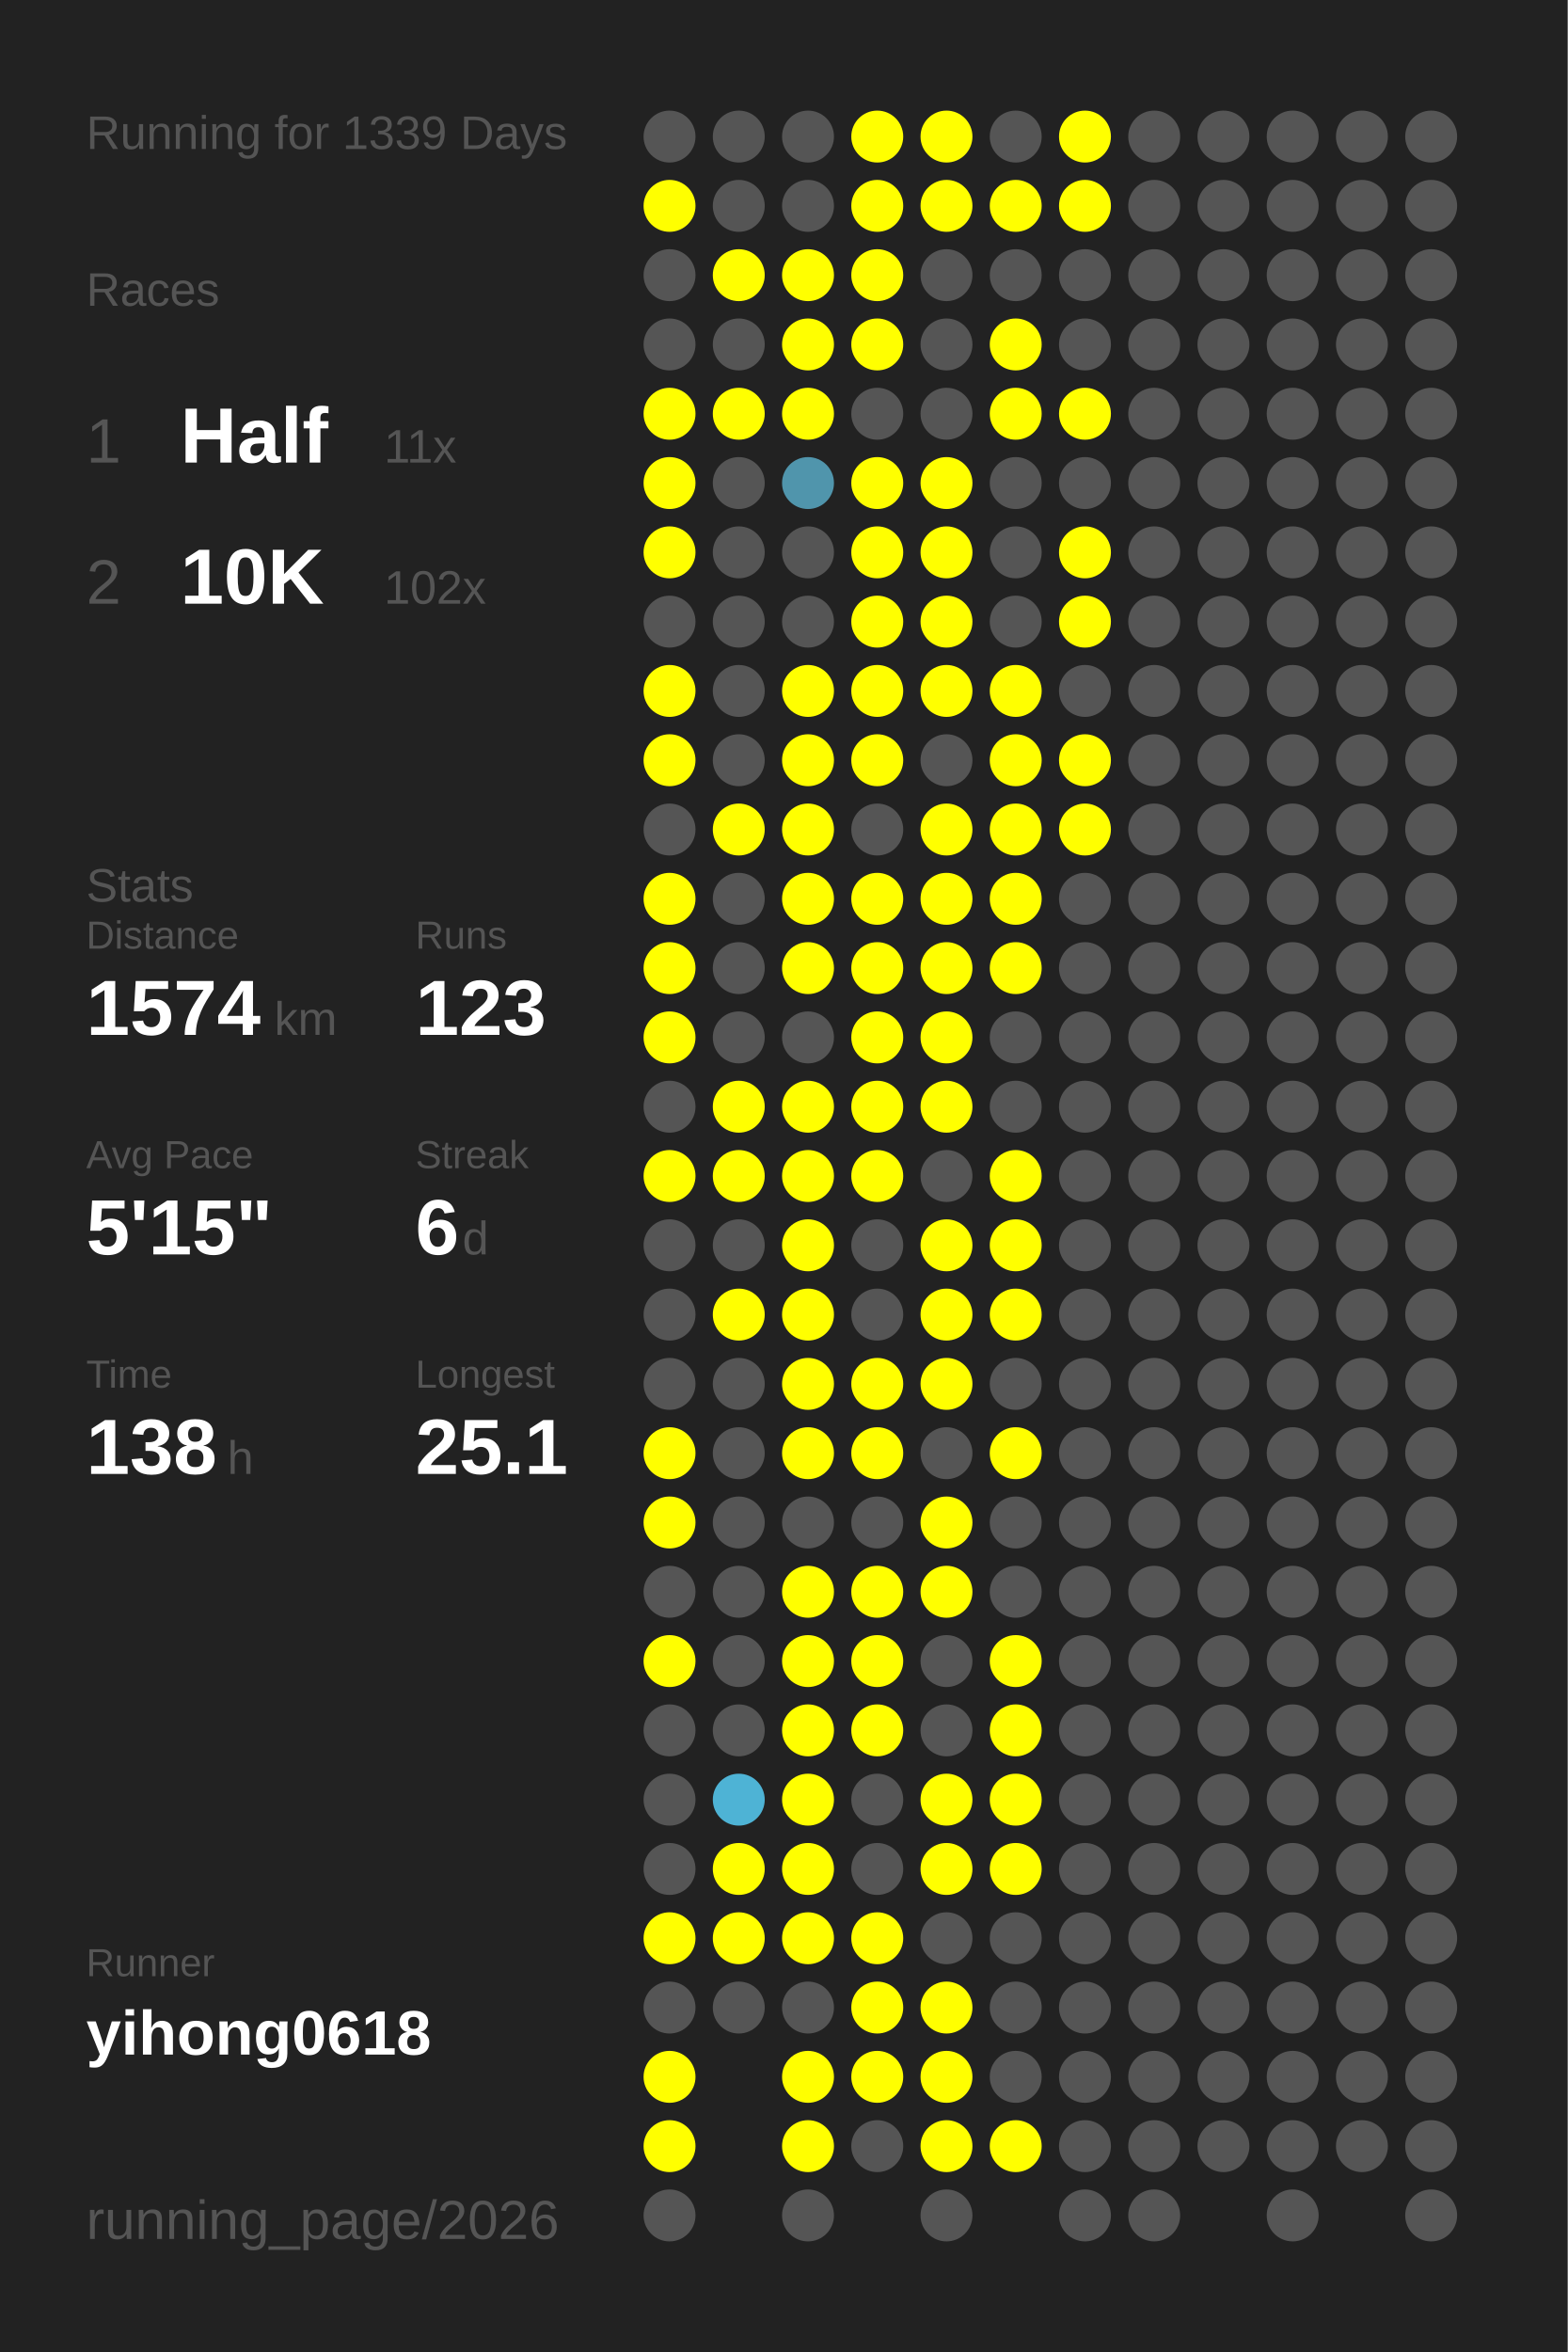
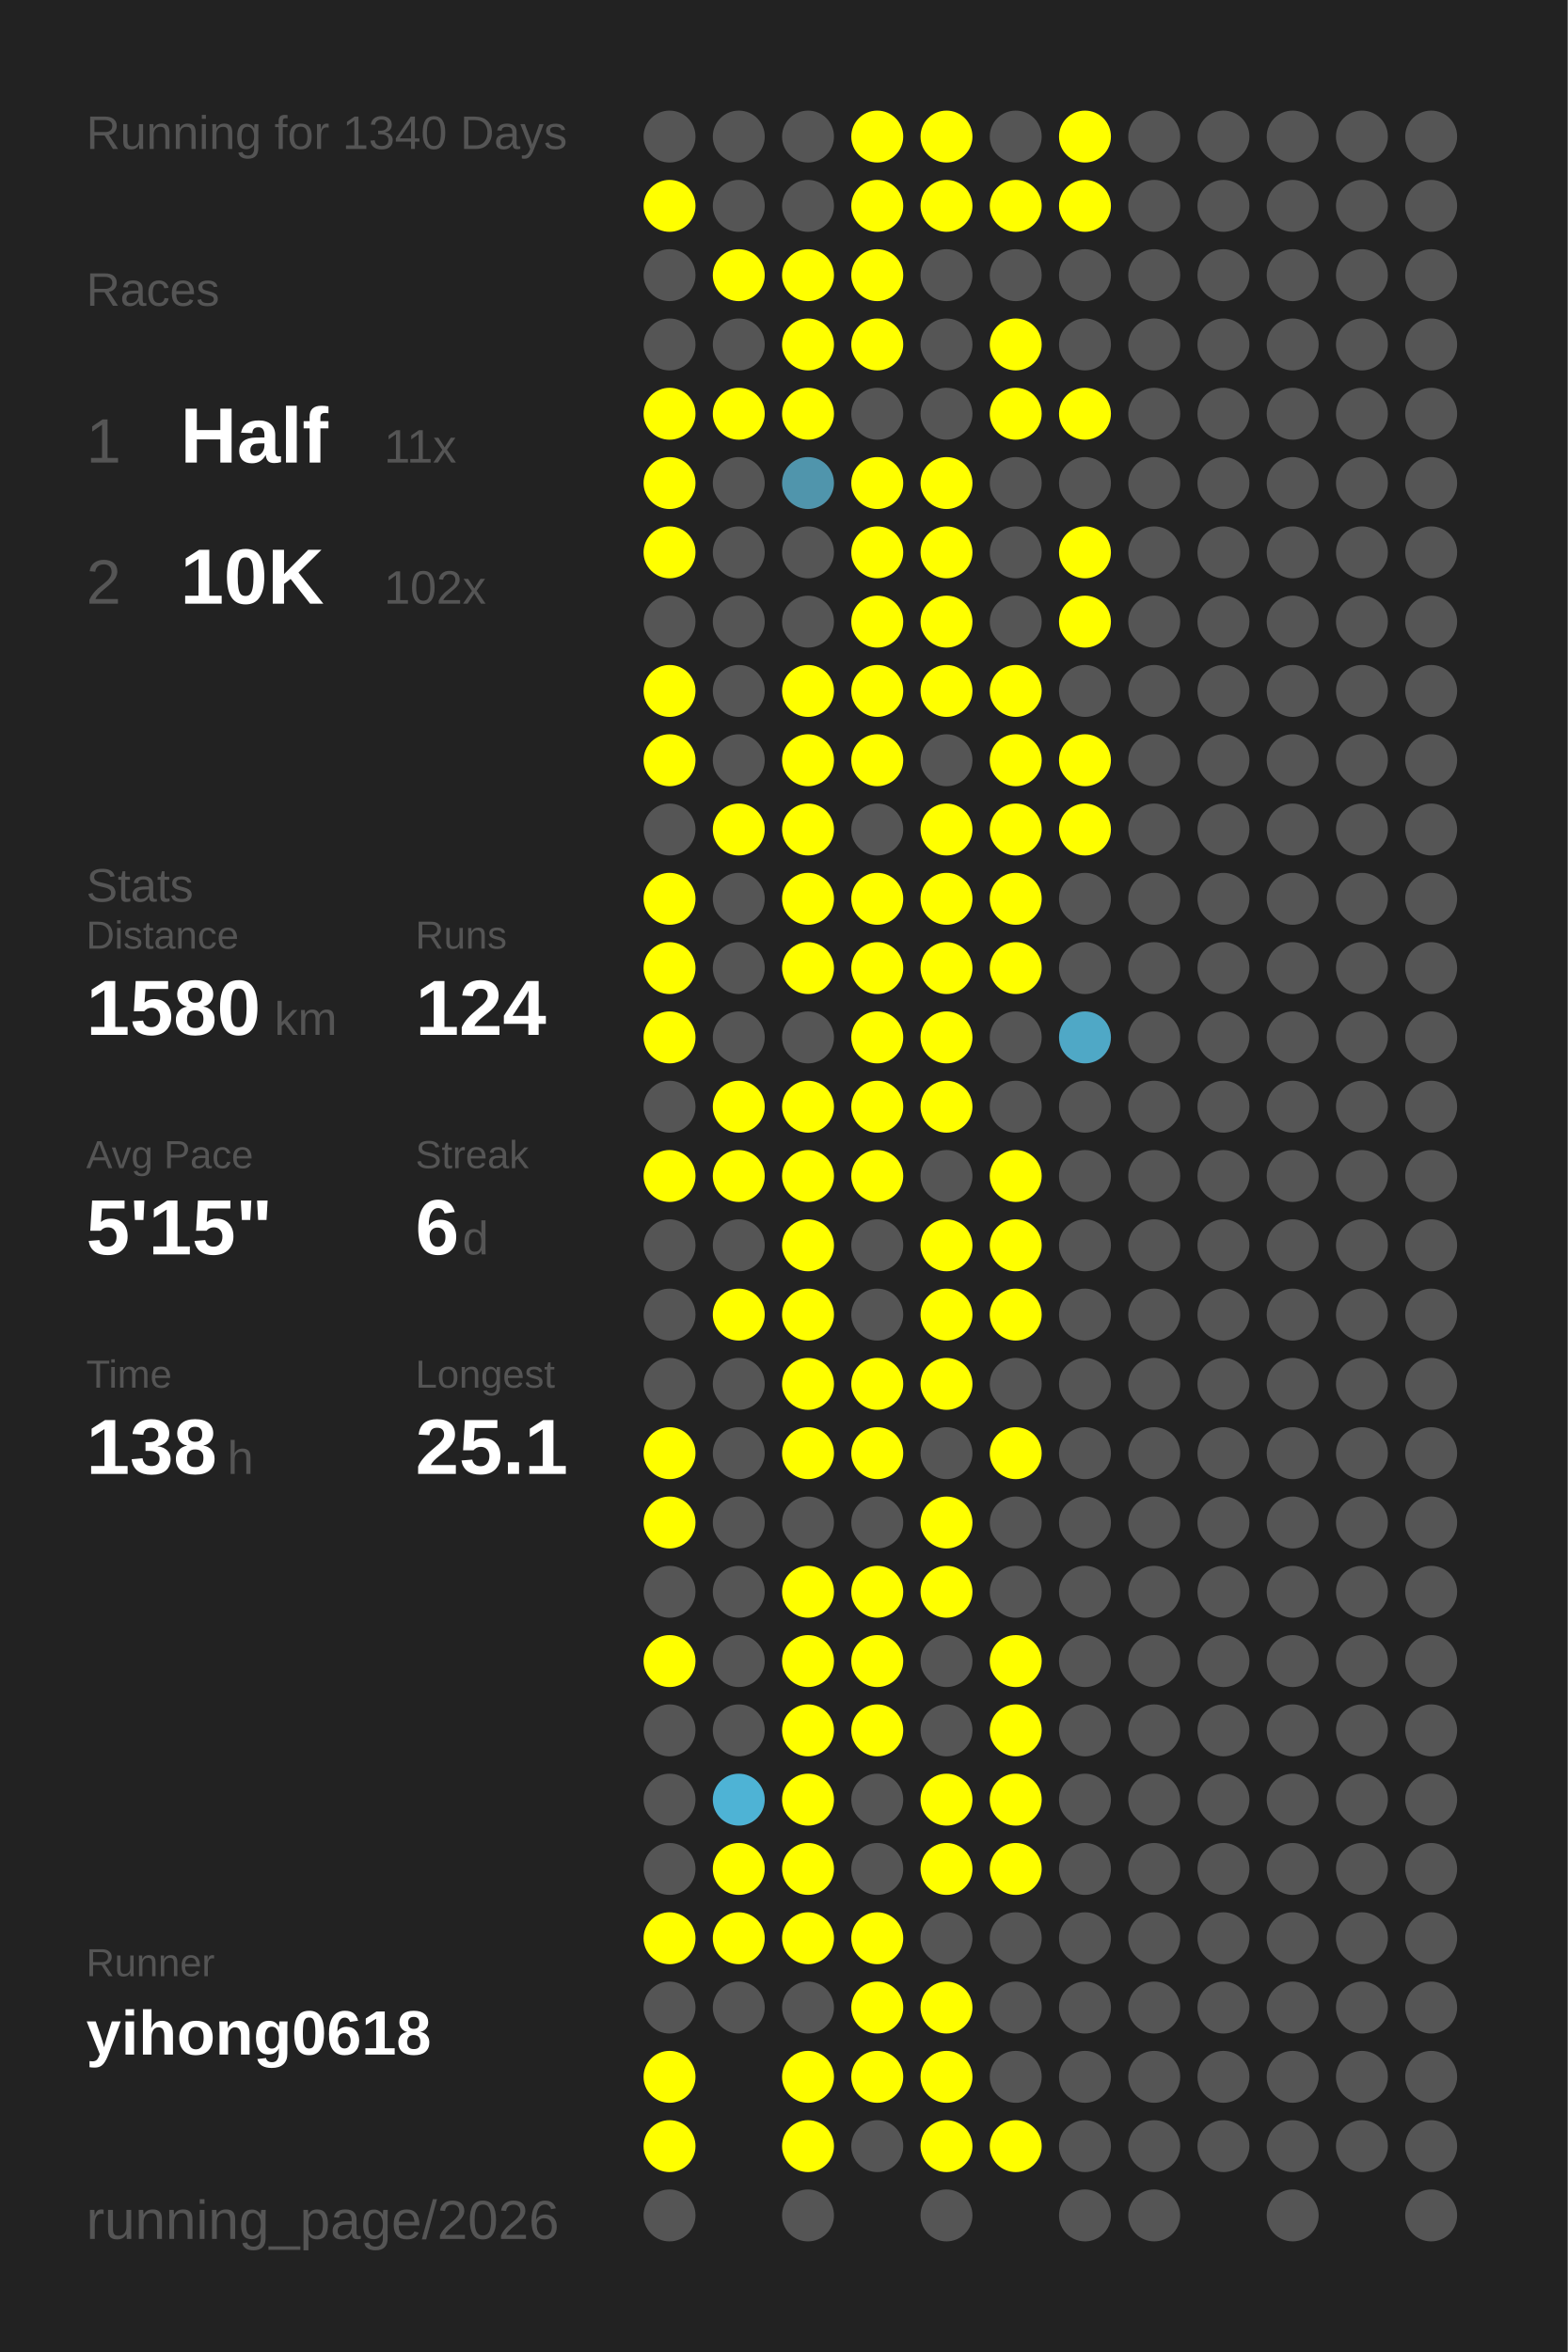
<svg xmlns="http://www.w3.org/2000/svg" baseProfile="full" height="300mm" version="1.1" viewBox="0,0,200,300" width="200mm">
  <defs />
  <rect fill="#222222" height="300" width="200" x="0" y="0" />
-   <text fill="#555555" style="font-size:6px; font-family:Arial;" x="11" y="19">Running for 1339 Days</text>
+   <text fill="#555555" style="font-size:6px; font-family:Arial;" x="11" y="19">Running for 1340 Days</text>
  <text fill="#555555" style="font-size:6px; font-family:Arial;" x="11" y="39">Races</text>
  <text fill="#555555" style="font-size:8px; font-family:Arial;" x="11" y="59">1</text>
  <text fill="#FFFFFF" style="font-size:10px; font-family:Arial; font-weight:bold;" x="23" y="59">Half</text>
  <text fill="#555555" style="font-size:6px; font-family:Arial;" x="49" y="59">11x</text>
  <text fill="#555555" style="font-size:8px; font-family:Arial;" x="11" y="77">2</text>
  <text fill="#FFFFFF" style="font-size:10px; font-family:Arial; font-weight:bold;" x="23" y="77">10K</text>
  <text fill="#555555" style="font-size:6px; font-family:Arial;" x="49" y="77">102x</text>
  <text fill="#555555" style="font-size:6px; font-family:Arial;" x="11" y="115">Stats</text>
  <text fill="#555555" style="font-size:5px; font-family:Arial;" x="11" y="121">Distance</text>
-   <text fill="#FFFFFF" style="font-size:10px; font-family:Arial; font-weight:bold;" x="11" y="132">1574</text>
+   <text fill="#FFFFFF" style="font-size:10px; font-family:Arial; font-weight:bold;" x="11" y="132">1580</text>
  <text fill="#555555" style="font-size:6px; font-family:Arial;" x="35" y="132">km</text>
  <text fill="#555555" style="font-size:5px; font-family:Arial;" x="53" y="121">Runs</text>
-   <text fill="#FFFFFF" style="font-size:10px; font-family:Arial; font-weight:bold;" x="53" y="132">123</text>
+   <text fill="#FFFFFF" style="font-size:10px; font-family:Arial; font-weight:bold;" x="53" y="132">124</text>
  <text fill="#555555" style="font-size:5px; font-family:Arial;" x="11" y="149">Avg Pace</text>
  <text fill="#FFFFFF" style="font-size:10px; font-family:Arial; font-weight:bold;" x="11" y="160">5'15"</text>
  <text fill="#555555" style="font-size:5px; font-family:Arial;" x="53" y="149">Streak</text>
  <text fill="#FFFFFF" style="font-size:10px; font-family:Arial; font-weight:bold;" x="53" y="160">6</text>
  <text fill="#555555" style="font-size:6px; font-family:Arial;" x="59" y="160">d</text>
  <text fill="#555555" style="font-size:5px; font-family:Arial;" x="11" y="177">Time</text>
  <text fill="#FFFFFF" style="font-size:10px; font-family:Arial; font-weight:bold;" x="11" y="188">138</text>
  <text fill="#555555" style="font-size:6px; font-family:Arial;" x="29" y="188">h</text>
  <text fill="#555555" style="font-size:5px; font-family:Arial;" x="53" y="177">Longest</text>
  <text fill="#FFFFFF" style="font-size:10px; font-family:Arial; font-weight:bold;" x="53" y="188">25.1</text>
  <text fill="#555555" style="font-size:5px; font-family:Arial;" x="11" y="252.065">Runner</text>
  <text fill="#FFFFFF" style="font-size:8px; font-family:Arial; font-weight:bold;" x="11" y="262.065">yihong0618</text>
  <text fill="#555555" style="font-size:7px; font-family:Arial;" x="11" y="285.581">running_page/2026</text>
  <circle cx="85.417" cy="17.419" fill="#555555" r="3.312" />
  <circle cx="85.417" cy="26.258" fill="#FFFF00" r="3.312" />
  <circle cx="85.417" cy="35.097" fill="#555555" r="3.312" />
  <circle cx="85.417" cy="43.935" fill="#555555" r="3.312" />
  <circle cx="85.417" cy="52.774" fill="#FFFF00" r="3.312" />
  <circle cx="85.417" cy="61.613" fill="#FFFF00" r="3.312" />
  <circle cx="85.417" cy="70.452" fill="#FFFF00" r="3.312" />
  <circle cx="85.417" cy="79.29" fill="#555555" r="3.312" />
  <circle cx="85.417" cy="88.129" fill="#FFFF00" r="3.312" />
  <circle cx="85.417" cy="96.968" fill="#FFFF00" r="3.312" />
  <circle cx="85.417" cy="105.806" fill="#555555" r="3.312" />
  <circle cx="85.417" cy="114.645" fill="#FFFF00" r="3.312" />
  <circle cx="85.417" cy="123.484" fill="#FFFF00" r="3.312" />
  <circle cx="85.417" cy="132.323" fill="#FFFF00" r="3.312" />
  <circle cx="85.417" cy="141.161" fill="#555555" r="3.312" />
  <circle cx="85.417" cy="150" fill="#FFFF00" r="3.312" />
  <circle cx="85.417" cy="158.839" fill="#555555" r="3.312" />
  <circle cx="85.417" cy="167.677" fill="#555555" r="3.312" />
  <circle cx="85.417" cy="176.516" fill="#555555" r="3.312" />
  <circle cx="85.417" cy="185.355" fill="#FFFF00" r="3.312" />
  <circle cx="85.417" cy="194.194" fill="#FFFF00" r="3.312" />
  <circle cx="85.417" cy="203.032" fill="#555555" r="3.312" />
  <circle cx="85.417" cy="211.871" fill="#FFFF00" r="3.312" />
  <circle cx="85.417" cy="220.71" fill="#555555" r="3.312" />
  <circle cx="85.417" cy="229.548" fill="#555555" r="3.312" />
  <circle cx="85.417" cy="238.387" fill="#555555" r="3.312" />
  <circle cx="85.417" cy="247.226" fill="#FFFF00" r="3.312" />
  <circle cx="85.417" cy="256.065" fill="#555555" r="3.312" />
  <circle cx="85.417" cy="264.903" fill="#FFFF00" r="3.312" />
  <circle cx="85.417" cy="273.742" fill="#FFFF00" r="3.312" />
  <circle cx="85.417" cy="282.581" fill="#555555" r="3.312" />
  <circle cx="94.25" cy="17.419" fill="#555555" r="3.312" />
  <circle cx="94.25" cy="26.258" fill="#555555" r="3.312" />
  <circle cx="94.25" cy="35.097" fill="#FFFF00" r="3.312" />
  <circle cx="94.25" cy="43.935" fill="#555555" r="3.312" />
  <circle cx="94.25" cy="52.774" fill="#FFFF00" r="3.312" />
  <circle cx="94.25" cy="61.613" fill="#555555" r="3.312" />
  <circle cx="94.25" cy="70.452" fill="#555555" r="3.312" />
  <circle cx="94.25" cy="79.29" fill="#555555" r="3.312" />
  <circle cx="94.25" cy="88.129" fill="#555555" r="3.312" />
  <circle cx="94.25" cy="96.968" fill="#555555" r="3.312" />
  <circle cx="94.25" cy="105.806" fill="#FFFF00" r="3.312" />
  <circle cx="94.25" cy="114.645" fill="#555555" r="3.312" />
  <circle cx="94.25" cy="123.484" fill="#555555" r="3.312" />
  <circle cx="94.25" cy="132.323" fill="#555555" r="3.312" />
  <circle cx="94.25" cy="141.161" fill="#FFFF00" r="3.312" />
  <circle cx="94.25" cy="150" fill="#FFFF00" r="3.312" />
  <circle cx="94.25" cy="158.839" fill="#555555" r="3.312" />
  <circle cx="94.25" cy="167.677" fill="#FFFF00" r="3.312" />
  <circle cx="94.25" cy="176.516" fill="#555555" r="3.312" />
  <circle cx="94.25" cy="185.355" fill="#555555" r="3.312" />
  <circle cx="94.25" cy="194.194" fill="#555555" r="3.312" />
  <circle cx="94.25" cy="203.032" fill="#555555" r="3.312" />
  <circle cx="94.25" cy="211.871" fill="#555555" r="3.312" />
  <circle cx="94.25" cy="220.71" fill="#555555" r="3.312" />
  <circle cx="94.25" cy="229.548" fill="#4eb3d5" r="3.312" />
  <circle cx="94.25" cy="238.387" fill="#FFFF00" r="3.312" />
  <circle cx="94.25" cy="247.226" fill="#FFFF00" r="3.312" />
  <circle cx="94.25" cy="256.065" fill="#555555" r="3.312" />
  <circle cx="103.083" cy="17.419" fill="#555555" r="3.312" />
  <circle cx="103.083" cy="26.258" fill="#555555" r="3.312" />
  <circle cx="103.083" cy="35.097" fill="#FFFF00" r="3.312" />
  <circle cx="103.083" cy="43.935" fill="#FFFF00" r="3.312" />
  <circle cx="103.083" cy="52.774" fill="#FFFF00" r="3.312" />
  <circle cx="103.083" cy="61.613" fill="#5095ac" r="3.312" />
  <circle cx="103.083" cy="70.452" fill="#555555" r="3.312" />
  <circle cx="103.083" cy="79.29" fill="#555555" r="3.312" />
  <circle cx="103.083" cy="88.129" fill="#FFFF00" r="3.312" />
  <circle cx="103.083" cy="96.968" fill="#FFFF00" r="3.312" />
  <circle cx="103.083" cy="105.806" fill="#FFFF00" r="3.312" />
  <circle cx="103.083" cy="114.645" fill="#FFFF00" r="3.312" />
  <circle cx="103.083" cy="123.484" fill="#FFFF00" r="3.312" />
  <circle cx="103.083" cy="132.323" fill="#555555" r="3.312" />
  <circle cx="103.083" cy="141.161" fill="#FFFF00" r="3.312" />
  <circle cx="103.083" cy="150" fill="#FFFF00" r="3.312" />
  <circle cx="103.083" cy="158.839" fill="#FFFF00" r="3.312" />
  <circle cx="103.083" cy="167.677" fill="#FFFF00" r="3.312" />
  <circle cx="103.083" cy="176.516" fill="#FFFF00" r="3.312" />
  <circle cx="103.083" cy="185.355" fill="#FFFF00" r="3.312" />
  <circle cx="103.083" cy="194.194" fill="#555555" r="3.312" />
  <circle cx="103.083" cy="203.032" fill="#FFFF00" r="3.312" />
  <circle cx="103.083" cy="211.871" fill="#FFFF00" r="3.312" />
  <circle cx="103.083" cy="220.71" fill="#FFFF00" r="3.312" />
  <circle cx="103.083" cy="229.548" fill="#FFFF00" r="3.312" />
  <circle cx="103.083" cy="238.387" fill="#FFFF00" r="3.312" />
  <circle cx="103.083" cy="247.226" fill="#FFFF00" r="3.312" />
  <circle cx="103.083" cy="256.065" fill="#555555" r="3.312" />
  <circle cx="103.083" cy="264.903" fill="#FFFF00" r="3.312" />
  <circle cx="103.083" cy="273.742" fill="#FFFF00" r="3.312" />
  <circle cx="103.083" cy="282.581" fill="#555555" r="3.312" />
  <circle cx="111.917" cy="17.419" fill="#FFFF00" r="3.312" />
  <circle cx="111.917" cy="26.258" fill="#FFFF00" r="3.312" />
  <circle cx="111.917" cy="35.097" fill="#FFFF00" r="3.312" />
  <circle cx="111.917" cy="43.935" fill="#FFFF00" r="3.312" />
  <circle cx="111.917" cy="52.774" fill="#555555" r="3.312" />
  <circle cx="111.917" cy="61.613" fill="#FFFF00" r="3.312" />
  <circle cx="111.917" cy="70.452" fill="#FFFF00" r="3.312" />
  <circle cx="111.917" cy="79.29" fill="#FFFF00" r="3.312" />
  <circle cx="111.917" cy="88.129" fill="#FFFF00" r="3.312" />
  <circle cx="111.917" cy="96.968" fill="#FFFF00" r="3.312" />
  <circle cx="111.917" cy="105.806" fill="#555555" r="3.312" />
  <circle cx="111.917" cy="114.645" fill="#FFFF00" r="3.312" />
  <circle cx="111.917" cy="123.484" fill="#FFFF00" r="3.312" />
  <circle cx="111.917" cy="132.323" fill="#FFFF00" r="3.312" />
  <circle cx="111.917" cy="141.161" fill="#FFFF00" r="3.312" />
  <circle cx="111.917" cy="150" fill="#FFFF00" r="3.312" />
  <circle cx="111.917" cy="158.839" fill="#555555" r="3.312" />
  <circle cx="111.917" cy="167.677" fill="#555555" r="3.312" />
  <circle cx="111.917" cy="176.516" fill="#FFFF00" r="3.312" />
  <circle cx="111.917" cy="185.355" fill="#FFFF00" r="3.312" />
  <circle cx="111.917" cy="194.194" fill="#555555" r="3.312" />
  <circle cx="111.917" cy="203.032" fill="#FFFF00" r="3.312" />
  <circle cx="111.917" cy="211.871" fill="#FFFF00" r="3.312" />
  <circle cx="111.917" cy="220.71" fill="#FFFF00" r="3.312" />
  <circle cx="111.917" cy="229.548" fill="#555555" r="3.312" />
  <circle cx="111.917" cy="238.387" fill="#555555" r="3.312" />
  <circle cx="111.917" cy="247.226" fill="#FFFF00" r="3.312" />
  <circle cx="111.917" cy="256.065" fill="#FFFF00" r="3.312" />
  <circle cx="111.917" cy="264.903" fill="#FFFF00" r="3.312" />
  <circle cx="111.917" cy="273.742" fill="#555555" r="3.312" />
  <circle cx="120.75" cy="17.419" fill="#FFFF00" r="3.312" />
  <circle cx="120.75" cy="26.258" fill="#FFFF00" r="3.312" />
  <circle cx="120.75" cy="35.097" fill="#555555" r="3.312" />
  <circle cx="120.75" cy="43.935" fill="#555555" r="3.312" />
  <circle cx="120.75" cy="52.774" fill="#555555" r="3.312" />
  <circle cx="120.75" cy="61.613" fill="#FFFF00" r="3.312" />
  <circle cx="120.75" cy="70.452" fill="#FFFF00" r="3.312" />
  <circle cx="120.75" cy="79.29" fill="#FFFF00" r="3.312" />
  <circle cx="120.75" cy="88.129" fill="#FFFF00" r="3.312" />
  <circle cx="120.75" cy="96.968" fill="#555555" r="3.312" />
  <circle cx="120.75" cy="105.806" fill="#FFFF00" r="3.312" />
  <circle cx="120.75" cy="114.645" fill="#FFFF00" r="3.312" />
  <circle cx="120.75" cy="123.484" fill="#FFFF00" r="3.312" />
  <circle cx="120.75" cy="132.323" fill="#FFFF00" r="3.312" />
  <circle cx="120.75" cy="141.161" fill="#FFFF00" r="3.312" />
  <circle cx="120.75" cy="150" fill="#555555" r="3.312" />
  <circle cx="120.75" cy="158.839" fill="#FFFF00" r="3.312" />
  <circle cx="120.75" cy="167.677" fill="#FFFF00" r="3.312" />
  <circle cx="120.75" cy="176.516" fill="#FFFF00" r="3.312" />
  <circle cx="120.75" cy="185.355" fill="#555555" r="3.312" />
  <circle cx="120.75" cy="194.194" fill="#FFFF00" r="3.312" />
  <circle cx="120.75" cy="203.032" fill="#FFFF00" r="3.312" />
  <circle cx="120.75" cy="211.871" fill="#555555" r="3.312" />
  <circle cx="120.75" cy="220.71" fill="#555555" r="3.312" />
  <circle cx="120.75" cy="229.548" fill="#FFFF00" r="3.312" />
  <circle cx="120.75" cy="238.387" fill="#FFFF00" r="3.312" />
  <circle cx="120.75" cy="247.226" fill="#555555" r="3.312" />
  <circle cx="120.75" cy="256.065" fill="#FFFF00" r="3.312" />
  <circle cx="120.75" cy="264.903" fill="#FFFF00" r="3.312" />
  <circle cx="120.75" cy="273.742" fill="#FFFF00" r="3.312" />
  <circle cx="120.75" cy="282.581" fill="#555555" r="3.312" />
  <circle cx="129.583" cy="17.419" fill="#555555" r="3.312" />
  <circle cx="129.583" cy="26.258" fill="#FFFF00" r="3.312" />
  <circle cx="129.583" cy="35.097" fill="#555555" r="3.312" />
  <circle cx="129.583" cy="43.935" fill="#FFFF00" r="3.312" />
  <circle cx="129.583" cy="52.774" fill="#FFFF00" r="3.312" />
  <circle cx="129.583" cy="61.613" fill="#555555" r="3.312" />
  <circle cx="129.583" cy="70.452" fill="#555555" r="3.312" />
  <circle cx="129.583" cy="79.29" fill="#555555" r="3.312" />
  <circle cx="129.583" cy="88.129" fill="#FFFF00" r="3.312" />
  <circle cx="129.583" cy="96.968" fill="#FFFF00" r="3.312" />
  <circle cx="129.583" cy="105.806" fill="#FFFF00" r="3.312" />
  <circle cx="129.583" cy="114.645" fill="#FFFF00" r="3.312" />
  <circle cx="129.583" cy="123.484" fill="#FFFF00" r="3.312" />
  <circle cx="129.583" cy="132.323" fill="#555555" r="3.312" />
  <circle cx="129.583" cy="141.161" fill="#555555" r="3.312" />
  <circle cx="129.583" cy="150" fill="#FFFF00" r="3.312" />
  <circle cx="129.583" cy="158.839" fill="#FFFF00" r="3.312" />
  <circle cx="129.583" cy="167.677" fill="#FFFF00" r="3.312" />
  <circle cx="129.583" cy="176.516" fill="#555555" r="3.312" />
  <circle cx="129.583" cy="185.355" fill="#FFFF00" r="3.312" />
  <circle cx="129.583" cy="194.194" fill="#555555" r="3.312" />
  <circle cx="129.583" cy="203.032" fill="#555555" r="3.312" />
  <circle cx="129.583" cy="211.871" fill="#FFFF00" r="3.312" />
  <circle cx="129.583" cy="220.71" fill="#FFFF00" r="3.312" />
  <circle cx="129.583" cy="229.548" fill="#FFFF00" r="3.312" />
  <circle cx="129.583" cy="238.387" fill="#FFFF00" r="3.312" />
  <circle cx="129.583" cy="247.226" fill="#555555" r="3.312" />
  <circle cx="129.583" cy="256.065" fill="#555555" r="3.312" />
  <circle cx="129.583" cy="264.903" fill="#555555" r="3.312" />
  <circle cx="129.583" cy="273.742" fill="#FFFF00" r="3.312" />
  <circle cx="138.417" cy="17.419" fill="#FFFF00" r="3.312" />
  <circle cx="138.417" cy="26.258" fill="#FFFF00" r="3.312" />
  <circle cx="138.417" cy="35.097" fill="#555555" r="3.312" />
  <circle cx="138.417" cy="43.935" fill="#555555" r="3.312" />
  <circle cx="138.417" cy="52.774" fill="#FFFF00" r="3.312" />
  <circle cx="138.417" cy="61.613" fill="#555555" r="3.312" />
  <circle cx="138.417" cy="70.452" fill="#FFFF00" r="3.312" />
  <circle cx="138.417" cy="79.29" fill="#FFFF00" r="3.312" />
  <circle cx="138.417" cy="88.129" fill="#555555" r="3.312" />
  <circle cx="138.417" cy="96.968" fill="#FFFF00" r="3.312" />
  <circle cx="138.417" cy="105.806" fill="#FFFF00" r="3.312" />
  <circle cx="138.417" cy="114.645" fill="#555555" r="3.312" />
  <circle cx="138.417" cy="123.484" fill="#555555" r="3.312" />
-   <circle cx="138.417" cy="132.323" fill="#555555" r="3.312" />
+   <circle cx="138.417" cy="132.323" fill="#4fa8c6" r="3.312" />
  <circle cx="138.417" cy="141.161" fill="#555555" r="3.312" />
  <circle cx="138.417" cy="150" fill="#555555" r="3.312" />
  <circle cx="138.417" cy="158.839" fill="#555555" r="3.312" />
  <circle cx="138.417" cy="167.677" fill="#555555" r="3.312" />
  <circle cx="138.417" cy="176.516" fill="#555555" r="3.312" />
  <circle cx="138.417" cy="185.355" fill="#555555" r="3.312" />
  <circle cx="138.417" cy="194.194" fill="#555555" r="3.312" />
  <circle cx="138.417" cy="203.032" fill="#555555" r="3.312" />
  <circle cx="138.417" cy="211.871" fill="#555555" r="3.312" />
  <circle cx="138.417" cy="220.71" fill="#555555" r="3.312" />
  <circle cx="138.417" cy="229.548" fill="#555555" r="3.312" />
  <circle cx="138.417" cy="238.387" fill="#555555" r="3.312" />
  <circle cx="138.417" cy="247.226" fill="#555555" r="3.312" />
  <circle cx="138.417" cy="256.065" fill="#555555" r="3.312" />
  <circle cx="138.417" cy="264.903" fill="#555555" r="3.312" />
  <circle cx="138.417" cy="273.742" fill="#555555" r="3.312" />
  <circle cx="138.417" cy="282.581" fill="#555555" r="3.312" />
  <circle cx="147.25" cy="17.419" fill="#555555" r="3.312" />
  <circle cx="147.25" cy="26.258" fill="#555555" r="3.312" />
  <circle cx="147.25" cy="35.097" fill="#555555" r="3.312" />
  <circle cx="147.25" cy="43.935" fill="#555555" r="3.312" />
  <circle cx="147.25" cy="52.774" fill="#555555" r="3.312" />
  <circle cx="147.25" cy="61.613" fill="#555555" r="3.312" />
  <circle cx="147.25" cy="70.452" fill="#555555" r="3.312" />
  <circle cx="147.25" cy="79.29" fill="#555555" r="3.312" />
  <circle cx="147.25" cy="88.129" fill="#555555" r="3.312" />
  <circle cx="147.25" cy="96.968" fill="#555555" r="3.312" />
  <circle cx="147.25" cy="105.806" fill="#555555" r="3.312" />
  <circle cx="147.25" cy="114.645" fill="#555555" r="3.312" />
  <circle cx="147.25" cy="123.484" fill="#555555" r="3.312" />
  <circle cx="147.25" cy="132.323" fill="#555555" r="3.312" />
  <circle cx="147.25" cy="141.161" fill="#555555" r="3.312" />
  <circle cx="147.25" cy="150" fill="#555555" r="3.312" />
  <circle cx="147.25" cy="158.839" fill="#555555" r="3.312" />
  <circle cx="147.25" cy="167.677" fill="#555555" r="3.312" />
  <circle cx="147.25" cy="176.516" fill="#555555" r="3.312" />
  <circle cx="147.25" cy="185.355" fill="#555555" r="3.312" />
  <circle cx="147.25" cy="194.194" fill="#555555" r="3.312" />
  <circle cx="147.25" cy="203.032" fill="#555555" r="3.312" />
  <circle cx="147.25" cy="211.871" fill="#555555" r="3.312" />
  <circle cx="147.25" cy="220.71" fill="#555555" r="3.312" />
  <circle cx="147.25" cy="229.548" fill="#555555" r="3.312" />
  <circle cx="147.25" cy="238.387" fill="#555555" r="3.312" />
  <circle cx="147.25" cy="247.226" fill="#555555" r="3.312" />
  <circle cx="147.25" cy="256.065" fill="#555555" r="3.312" />
  <circle cx="147.25" cy="264.903" fill="#555555" r="3.312" />
  <circle cx="147.25" cy="273.742" fill="#555555" r="3.312" />
  <circle cx="147.25" cy="282.581" fill="#555555" r="3.312" />
  <circle cx="156.083" cy="17.419" fill="#555555" r="3.312" />
  <circle cx="156.083" cy="26.258" fill="#555555" r="3.312" />
  <circle cx="156.083" cy="35.097" fill="#555555" r="3.312" />
  <circle cx="156.083" cy="43.935" fill="#555555" r="3.312" />
  <circle cx="156.083" cy="52.774" fill="#555555" r="3.312" />
  <circle cx="156.083" cy="61.613" fill="#555555" r="3.312" />
  <circle cx="156.083" cy="70.452" fill="#555555" r="3.312" />
  <circle cx="156.083" cy="79.29" fill="#555555" r="3.312" />
  <circle cx="156.083" cy="88.129" fill="#555555" r="3.312" />
  <circle cx="156.083" cy="96.968" fill="#555555" r="3.312" />
  <circle cx="156.083" cy="105.806" fill="#555555" r="3.312" />
  <circle cx="156.083" cy="114.645" fill="#555555" r="3.312" />
  <circle cx="156.083" cy="123.484" fill="#555555" r="3.312" />
  <circle cx="156.083" cy="132.323" fill="#555555" r="3.312" />
  <circle cx="156.083" cy="141.161" fill="#555555" r="3.312" />
  <circle cx="156.083" cy="150" fill="#555555" r="3.312" />
  <circle cx="156.083" cy="158.839" fill="#555555" r="3.312" />
  <circle cx="156.083" cy="167.677" fill="#555555" r="3.312" />
  <circle cx="156.083" cy="176.516" fill="#555555" r="3.312" />
  <circle cx="156.083" cy="185.355" fill="#555555" r="3.312" />
  <circle cx="156.083" cy="194.194" fill="#555555" r="3.312" />
  <circle cx="156.083" cy="203.032" fill="#555555" r="3.312" />
  <circle cx="156.083" cy="211.871" fill="#555555" r="3.312" />
  <circle cx="156.083" cy="220.71" fill="#555555" r="3.312" />
  <circle cx="156.083" cy="229.548" fill="#555555" r="3.312" />
  <circle cx="156.083" cy="238.387" fill="#555555" r="3.312" />
  <circle cx="156.083" cy="247.226" fill="#555555" r="3.312" />
  <circle cx="156.083" cy="256.065" fill="#555555" r="3.312" />
  <circle cx="156.083" cy="264.903" fill="#555555" r="3.312" />
  <circle cx="156.083" cy="273.742" fill="#555555" r="3.312" />
  <circle cx="164.917" cy="17.419" fill="#555555" r="3.312" />
  <circle cx="164.917" cy="26.258" fill="#555555" r="3.312" />
  <circle cx="164.917" cy="35.097" fill="#555555" r="3.312" />
  <circle cx="164.917" cy="43.935" fill="#555555" r="3.312" />
  <circle cx="164.917" cy="52.774" fill="#555555" r="3.312" />
  <circle cx="164.917" cy="61.613" fill="#555555" r="3.312" />
  <circle cx="164.917" cy="70.452" fill="#555555" r="3.312" />
  <circle cx="164.917" cy="79.29" fill="#555555" r="3.312" />
  <circle cx="164.917" cy="88.129" fill="#555555" r="3.312" />
  <circle cx="164.917" cy="96.968" fill="#555555" r="3.312" />
  <circle cx="164.917" cy="105.806" fill="#555555" r="3.312" />
  <circle cx="164.917" cy="114.645" fill="#555555" r="3.312" />
  <circle cx="164.917" cy="123.484" fill="#555555" r="3.312" />
  <circle cx="164.917" cy="132.323" fill="#555555" r="3.312" />
  <circle cx="164.917" cy="141.161" fill="#555555" r="3.312" />
  <circle cx="164.917" cy="150" fill="#555555" r="3.312" />
  <circle cx="164.917" cy="158.839" fill="#555555" r="3.312" />
  <circle cx="164.917" cy="167.677" fill="#555555" r="3.312" />
  <circle cx="164.917" cy="176.516" fill="#555555" r="3.312" />
  <circle cx="164.917" cy="185.355" fill="#555555" r="3.312" />
  <circle cx="164.917" cy="194.194" fill="#555555" r="3.312" />
  <circle cx="164.917" cy="203.032" fill="#555555" r="3.312" />
  <circle cx="164.917" cy="211.871" fill="#555555" r="3.312" />
  <circle cx="164.917" cy="220.71" fill="#555555" r="3.312" />
  <circle cx="164.917" cy="229.548" fill="#555555" r="3.312" />
  <circle cx="164.917" cy="238.387" fill="#555555" r="3.312" />
  <circle cx="164.917" cy="247.226" fill="#555555" r="3.312" />
  <circle cx="164.917" cy="256.065" fill="#555555" r="3.312" />
  <circle cx="164.917" cy="264.903" fill="#555555" r="3.312" />
  <circle cx="164.917" cy="273.742" fill="#555555" r="3.312" />
  <circle cx="164.917" cy="282.581" fill="#555555" r="3.312" />
  <circle cx="173.75" cy="17.419" fill="#555555" r="3.312" />
  <circle cx="173.75" cy="26.258" fill="#555555" r="3.312" />
  <circle cx="173.75" cy="35.097" fill="#555555" r="3.312" />
  <circle cx="173.75" cy="43.935" fill="#555555" r="3.312" />
  <circle cx="173.75" cy="52.774" fill="#555555" r="3.312" />
  <circle cx="173.75" cy="61.613" fill="#555555" r="3.312" />
  <circle cx="173.75" cy="70.452" fill="#555555" r="3.312" />
  <circle cx="173.75" cy="79.29" fill="#555555" r="3.312" />
  <circle cx="173.75" cy="88.129" fill="#555555" r="3.312" />
  <circle cx="173.75" cy="96.968" fill="#555555" r="3.312" />
  <circle cx="173.75" cy="105.806" fill="#555555" r="3.312" />
  <circle cx="173.75" cy="114.645" fill="#555555" r="3.312" />
  <circle cx="173.75" cy="123.484" fill="#555555" r="3.312" />
  <circle cx="173.75" cy="132.323" fill="#555555" r="3.312" />
  <circle cx="173.75" cy="141.161" fill="#555555" r="3.312" />
  <circle cx="173.75" cy="150" fill="#555555" r="3.312" />
  <circle cx="173.75" cy="158.839" fill="#555555" r="3.312" />
  <circle cx="173.75" cy="167.677" fill="#555555" r="3.312" />
  <circle cx="173.75" cy="176.516" fill="#555555" r="3.312" />
  <circle cx="173.75" cy="185.355" fill="#555555" r="3.312" />
  <circle cx="173.75" cy="194.194" fill="#555555" r="3.312" />
  <circle cx="173.75" cy="203.032" fill="#555555" r="3.312" />
  <circle cx="173.75" cy="211.871" fill="#555555" r="3.312" />
  <circle cx="173.75" cy="220.71" fill="#555555" r="3.312" />
  <circle cx="173.75" cy="229.548" fill="#555555" r="3.312" />
  <circle cx="173.75" cy="238.387" fill="#555555" r="3.312" />
  <circle cx="173.75" cy="247.226" fill="#555555" r="3.312" />
  <circle cx="173.75" cy="256.065" fill="#555555" r="3.312" />
  <circle cx="173.75" cy="264.903" fill="#555555" r="3.312" />
  <circle cx="173.75" cy="273.742" fill="#555555" r="3.312" />
  <circle cx="182.583" cy="17.419" fill="#555555" r="3.312" />
  <circle cx="182.583" cy="26.258" fill="#555555" r="3.312" />
  <circle cx="182.583" cy="35.097" fill="#555555" r="3.312" />
  <circle cx="182.583" cy="43.935" fill="#555555" r="3.312" />
  <circle cx="182.583" cy="52.774" fill="#555555" r="3.312" />
  <circle cx="182.583" cy="61.613" fill="#555555" r="3.312" />
  <circle cx="182.583" cy="70.452" fill="#555555" r="3.312" />
  <circle cx="182.583" cy="79.29" fill="#555555" r="3.312" />
  <circle cx="182.583" cy="88.129" fill="#555555" r="3.312" />
  <circle cx="182.583" cy="96.968" fill="#555555" r="3.312" />
  <circle cx="182.583" cy="105.806" fill="#555555" r="3.312" />
  <circle cx="182.583" cy="114.645" fill="#555555" r="3.312" />
  <circle cx="182.583" cy="123.484" fill="#555555" r="3.312" />
  <circle cx="182.583" cy="132.323" fill="#555555" r="3.312" />
  <circle cx="182.583" cy="141.161" fill="#555555" r="3.312" />
  <circle cx="182.583" cy="150" fill="#555555" r="3.312" />
  <circle cx="182.583" cy="158.839" fill="#555555" r="3.312" />
  <circle cx="182.583" cy="167.677" fill="#555555" r="3.312" />
  <circle cx="182.583" cy="176.516" fill="#555555" r="3.312" />
  <circle cx="182.583" cy="185.355" fill="#555555" r="3.312" />
  <circle cx="182.583" cy="194.194" fill="#555555" r="3.312" />
  <circle cx="182.583" cy="203.032" fill="#555555" r="3.312" />
  <circle cx="182.583" cy="211.871" fill="#555555" r="3.312" />
  <circle cx="182.583" cy="220.71" fill="#555555" r="3.312" />
  <circle cx="182.583" cy="229.548" fill="#555555" r="3.312" />
  <circle cx="182.583" cy="238.387" fill="#555555" r="3.312" />
  <circle cx="182.583" cy="247.226" fill="#555555" r="3.312" />
  <circle cx="182.583" cy="256.065" fill="#555555" r="3.312" />
  <circle cx="182.583" cy="264.903" fill="#555555" r="3.312" />
  <circle cx="182.583" cy="273.742" fill="#555555" r="3.312" />
  <circle cx="182.583" cy="282.581" fill="#555555" r="3.312" />
</svg>
